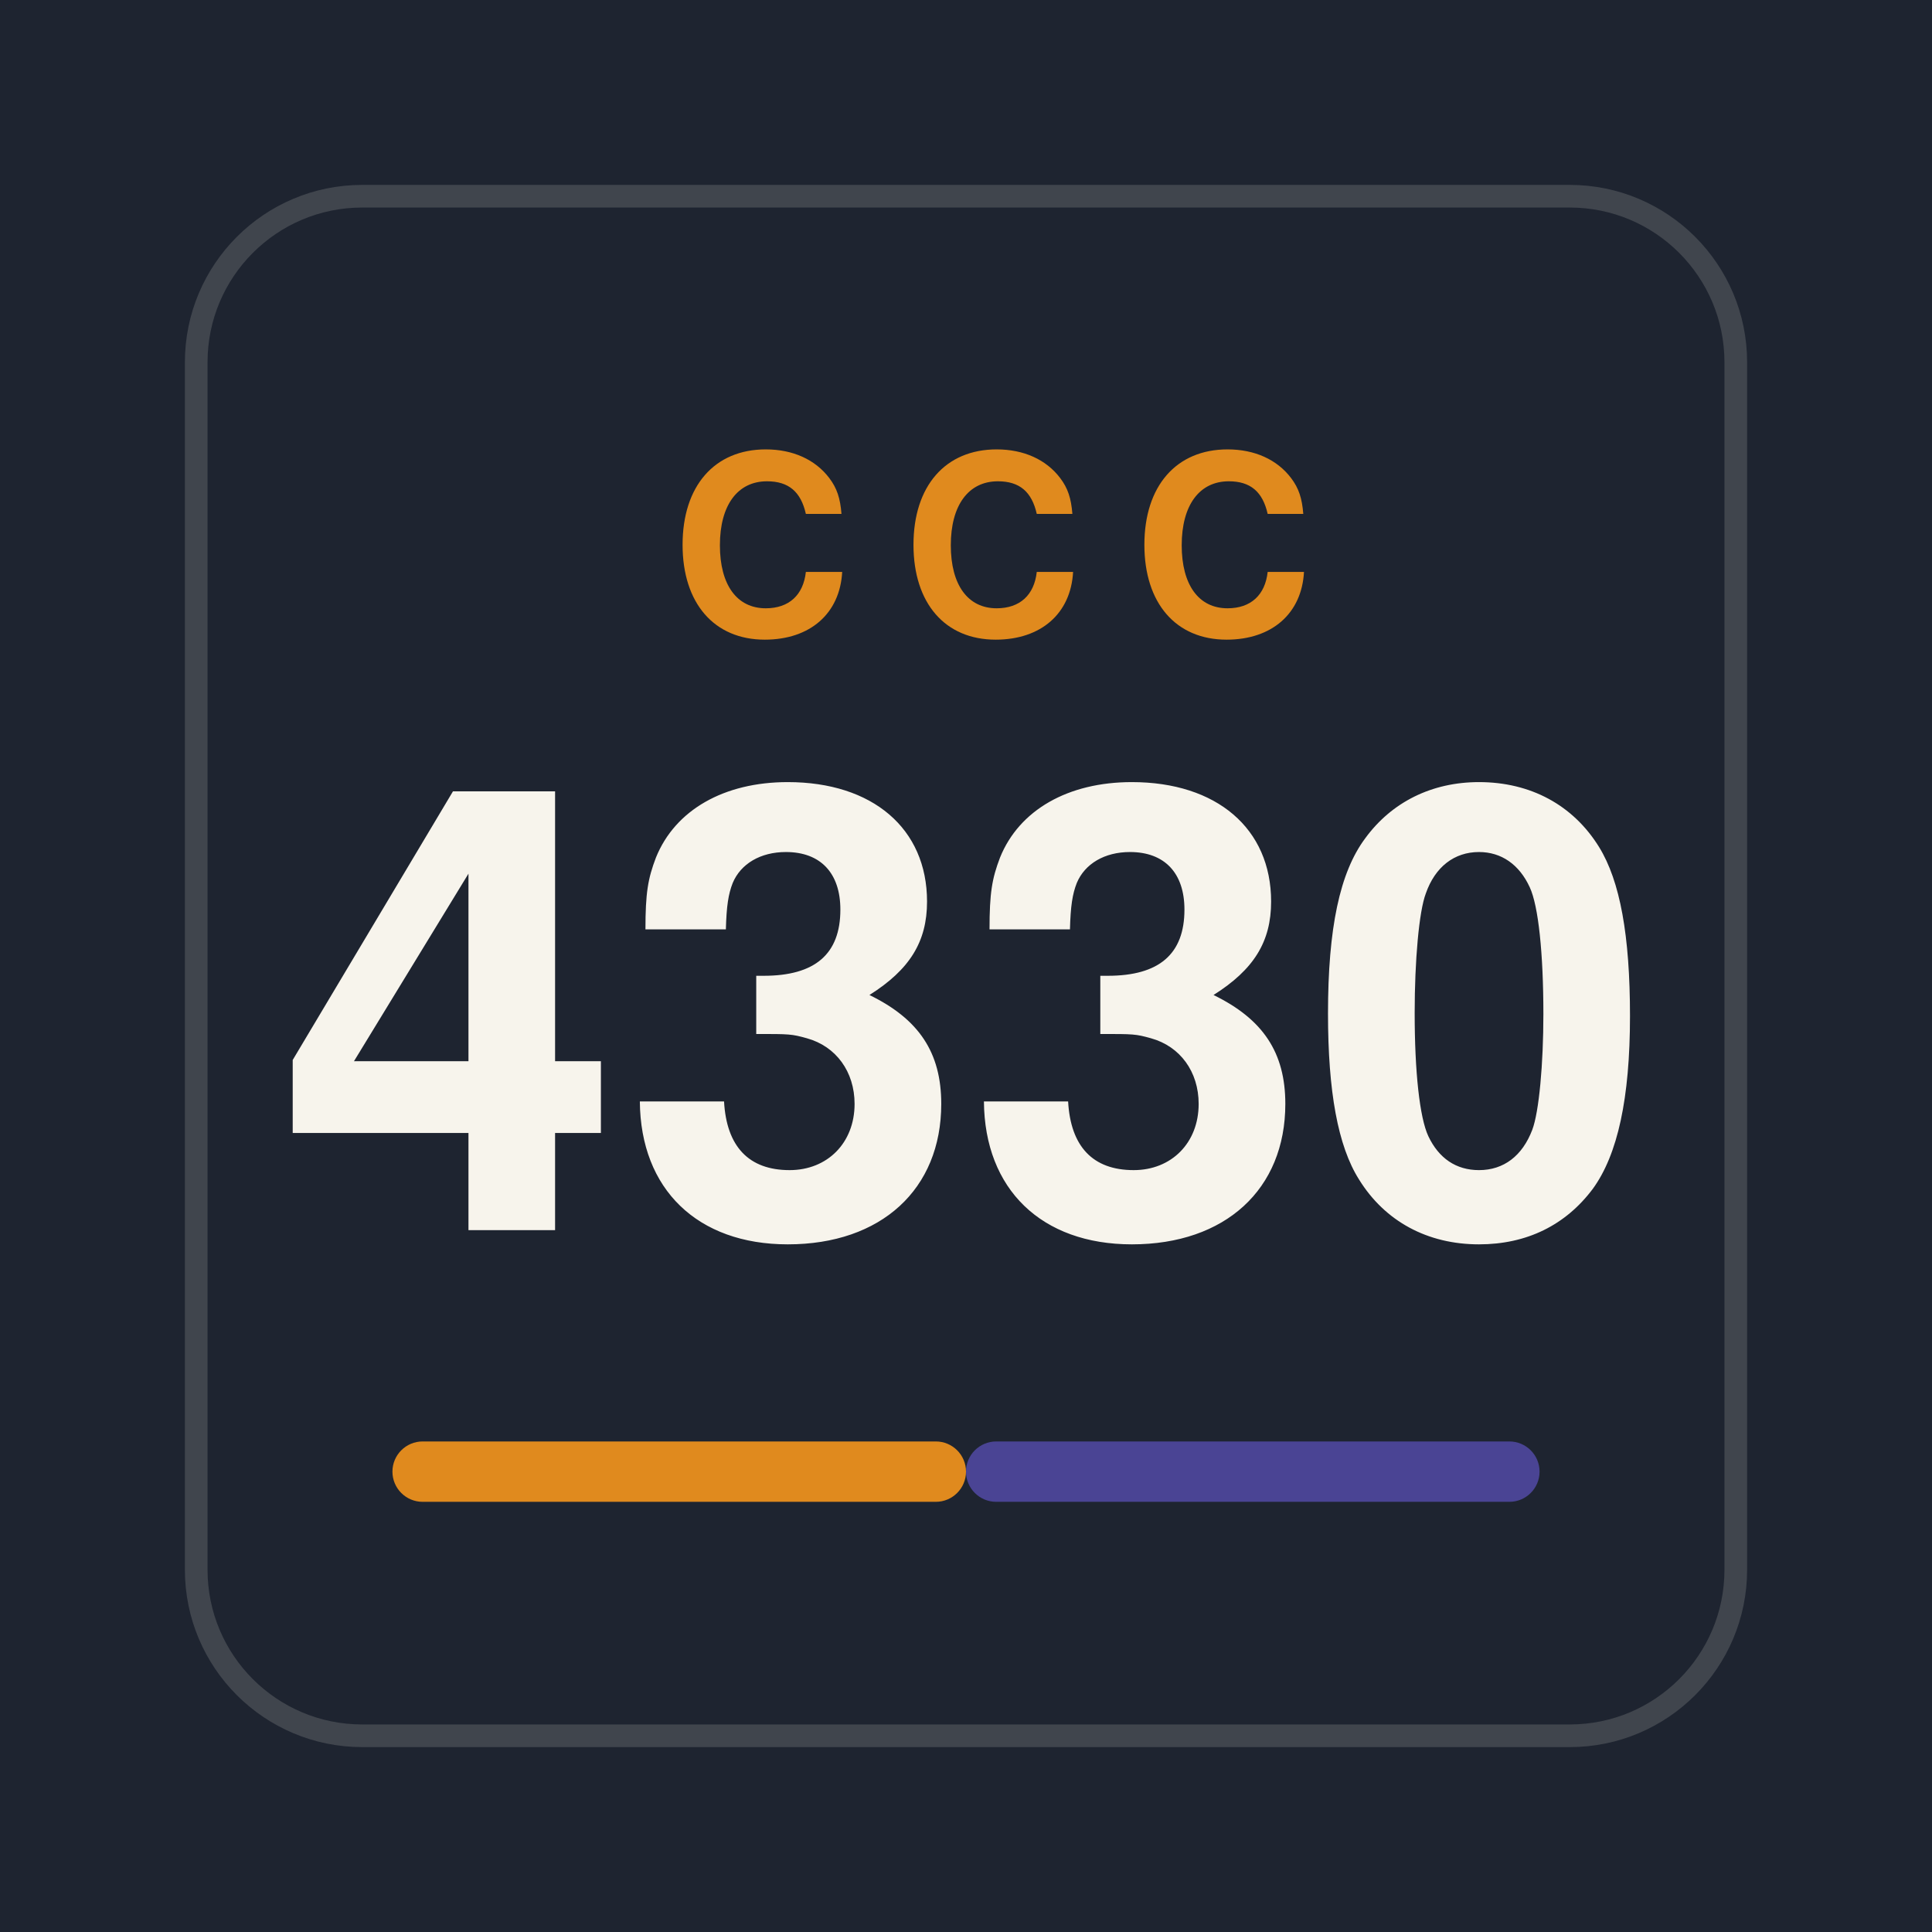
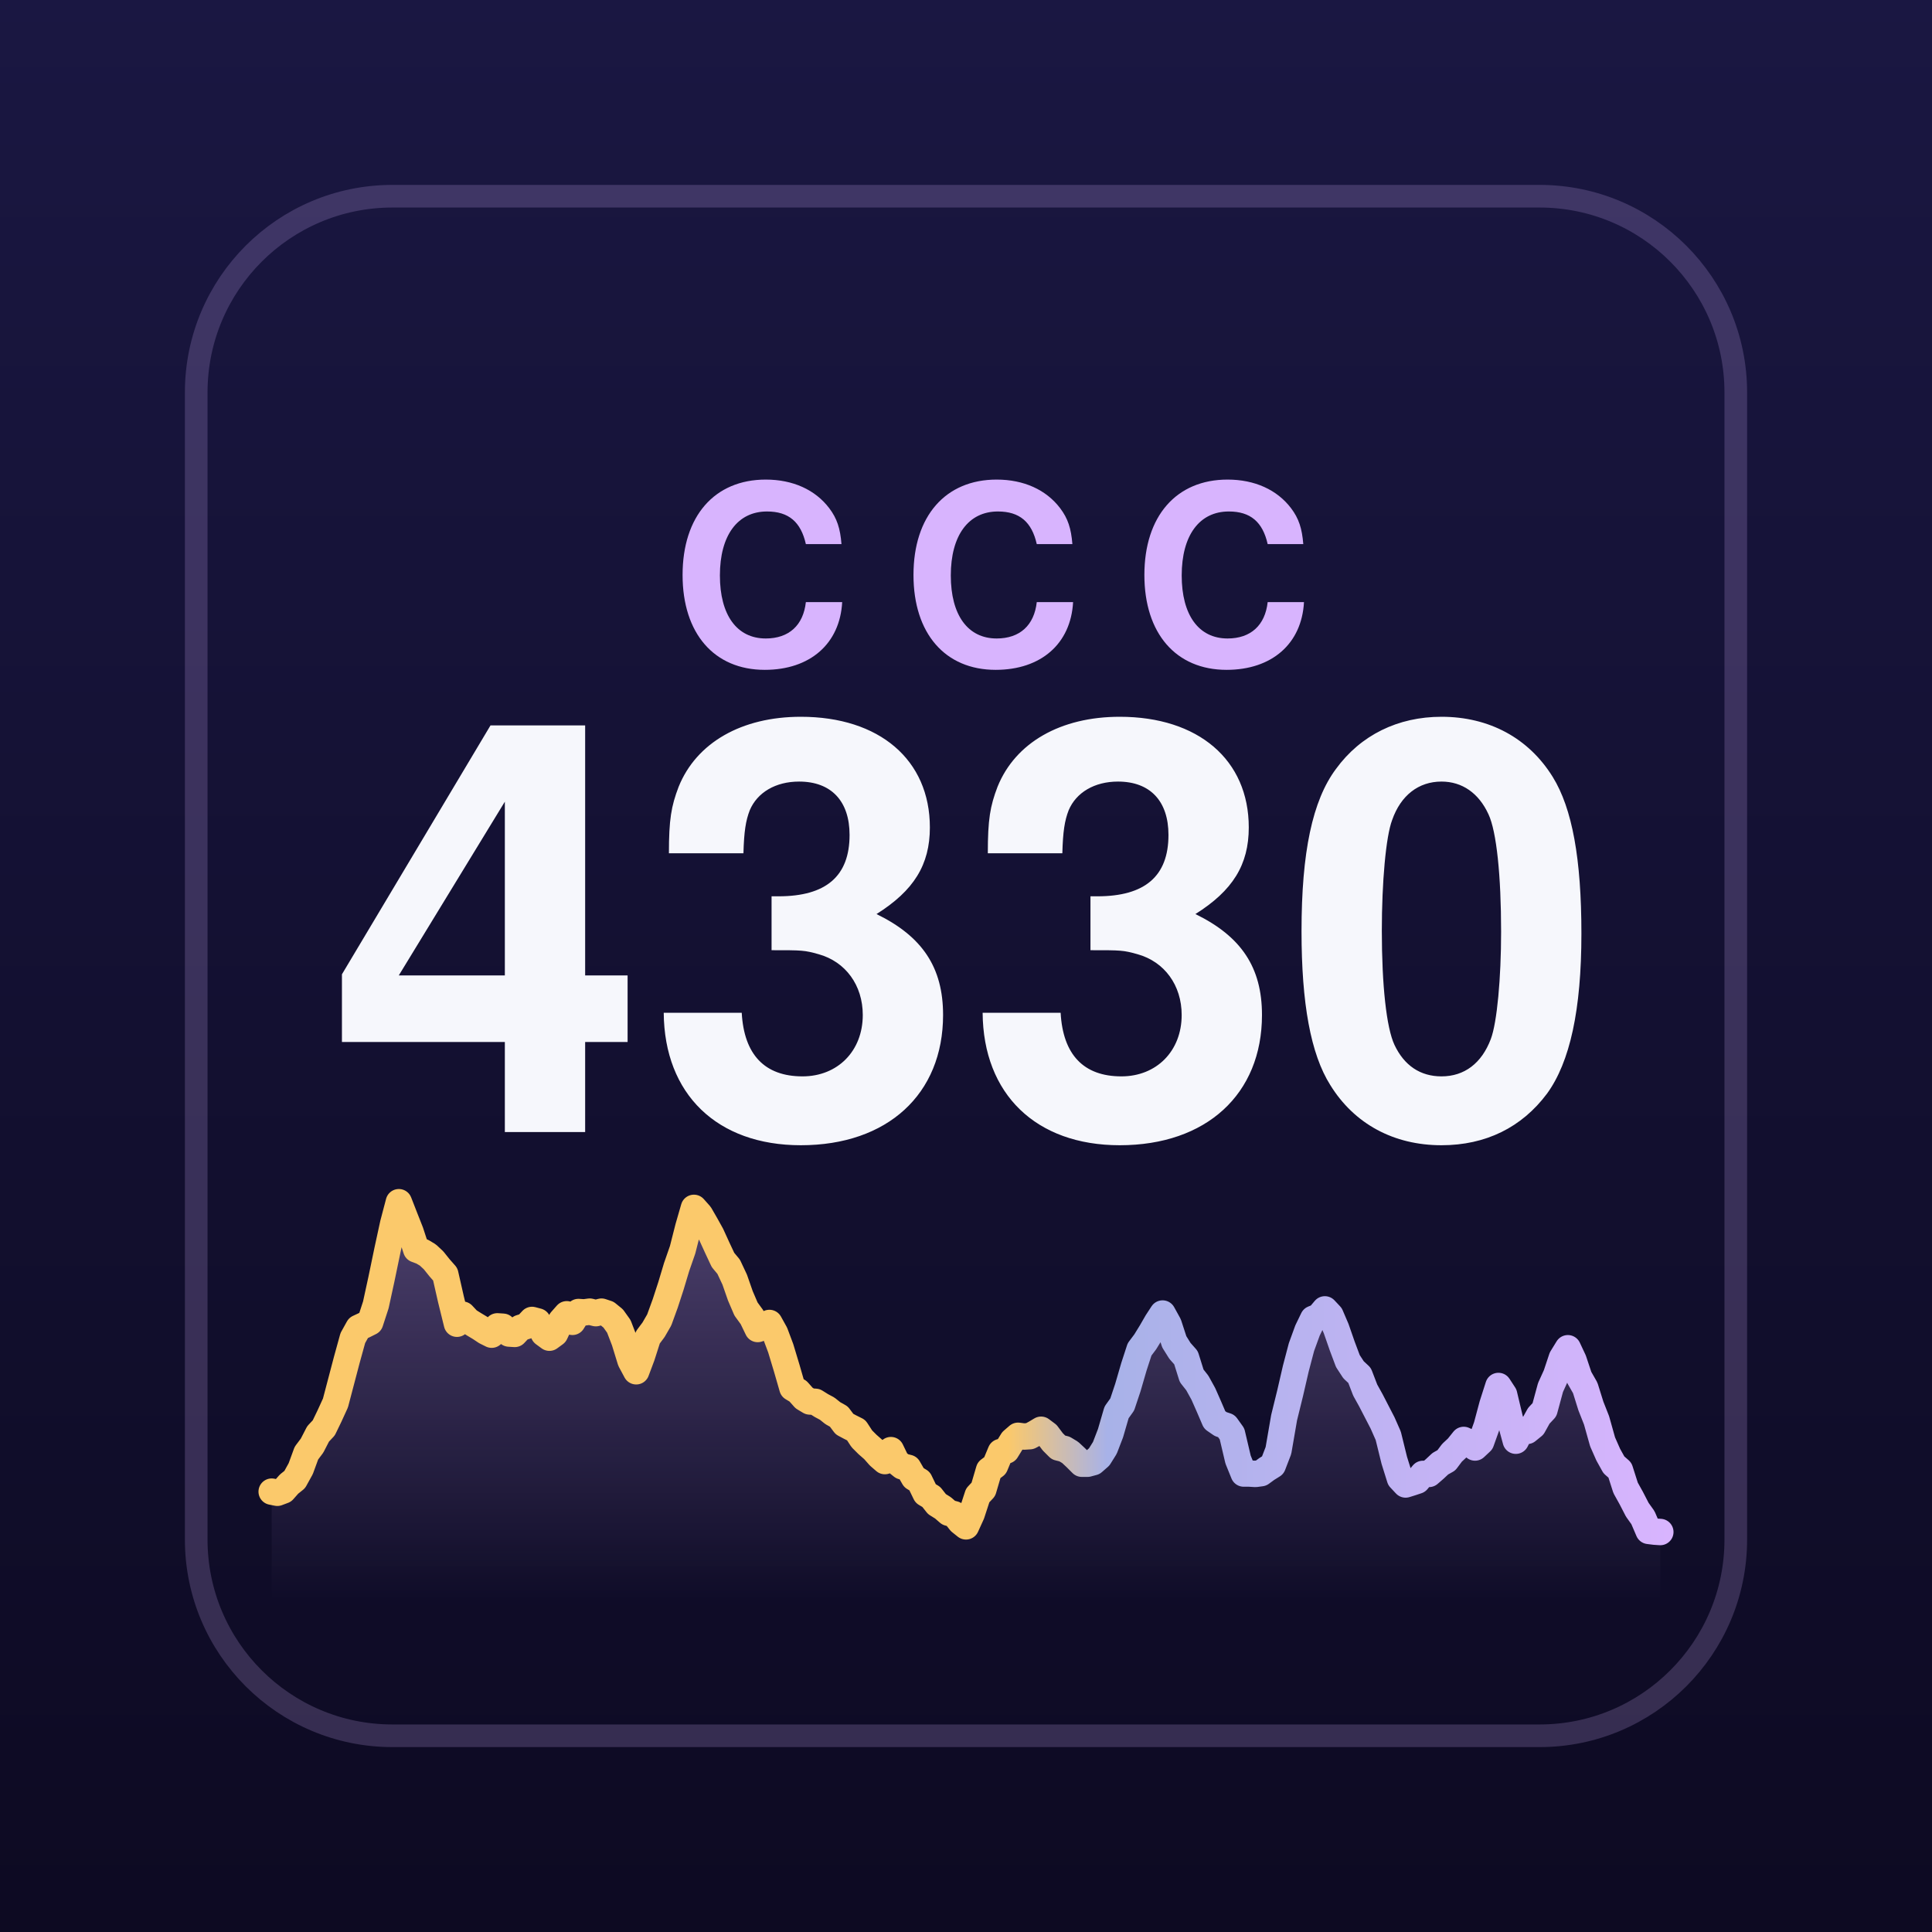
<svg xmlns="http://www.w3.org/2000/svg" width="512" height="512" viewBox="0 0 512 512">
-   <rect width="512" height="512" fill="#1E2430" />
-   <rect x="52" y="52" width="408" height="408" rx="44" fill="none" stroke="#F7F4EC" stroke-opacity="0.16" stroke-width="6" />
-   <text x="263" y="168" text-anchor="middle" font-family="Avenir Next Condensed, Helvetica Neue, Helvetica, sans-serif" font-weight="700" font-size="66" letter-spacing="14" fill="#E08A1E">CCC</text>
-   <text x="256" y="326" text-anchor="middle" font-family="Avenir Next Condensed, Helvetica Neue, Helvetica, sans-serif" font-weight="700" font-size="164" fill="#F7F4EC">4330</text>
-   <rect x="104" y="382" width="152" height="16" rx="8" fill="#E08A1E" />
-   <rect x="256" y="382" width="152" height="16" rx="8" fill="#4A4494" />
+   <defs>
+     <linearGradient id="fond" x1="0" y1="0" x2="0" y2="1">
+       <stop offset="0" stop-color="#1A1742" />
+       <stop offset="1" stop-color="#0D0A22" />
+     </linearGradient>
+     <linearGradient id="crete" x1="0" y1="0" x2="1" y2="0">
+       <stop offset="0" stop-color="#FBC96B" />
+       <stop offset="0.53" stop-color="#FBC96B" />
+       <stop offset="0.60" stop-color="#A8B2E8" />
+       <stop offset="1" stop-color="#D8B4FE" />
+     </linearGradient>
+     <linearGradient id="voile" x1="0" y1="0" x2="0" y2="1">
+       <stop offset="0" stop-color="#D8B4FE" stop-opacity="0.30" />
+       <stop offset="1" stop-color="#D8B4FE" stop-opacity="0" />
+     </linearGradient>
+   </defs>
+   <rect width="512" height="512" fill="url(#fond)" />
+   <rect x="52" y="52" width="408" height="408" rx="52" fill="none" stroke="#D8B4FE" stroke-opacity="0.20" stroke-width="6" />
+   <text x="263" y="176" text-anchor="middle" font-family="Avenir Next Condensed, Helvetica Neue, Helvetica, sans-serif" font-weight="700" font-size="66" letter-spacing="14" fill="#D8B4FE">CCC</text>
+   <text x="256" y="300" text-anchor="middle" font-family="Avenir Next Condensed, Helvetica Neue, Helvetica, sans-serif" font-weight="700" font-size="152" fill="#F6F7FC">4330</text>
+   <path d="M72.0 395.3 L73.5 395.6 L75.1 395.0 L76.6 393.3 L78.1 392.1 L79.7 389.2 L81.2 385.1 L82.7 383.1 L84.3 380.0 L85.8 378.4 L87.3 375.3 L88.9 371.8 L90.4 366.1 L91.9 360.4 L93.5 354.6 L95.0 351.9 L96.5 351.2 L98.1 350.4 L99.6 345.8 L101.1 338.9 L102.7 331.2 L104.2 324.3 L105.7 318.6 L107.3 322.7 L108.8 326.5 L110.3 331.1 L111.9 331.7 L113.4 332.6 L114.9 334.0 L116.5 336.0 L118.0 337.7 L119.5 344.3 L121.1 350.8 L122.6 348.4 L124.1 350.0 L125.7 351.0 L127.2 351.9 L128.7 352.9 L130.3 353.7 L131.8 351.5 L133.3 351.6 L134.9 353.4 L136.4 353.5 L137.9 351.9 L139.5 351.4 L141.0 349.8 L142.5 350.2 L144.1 353.4 L145.6 354.5 L147.1 353.4 L148.7 350.0 L150.2 348.3 L151.7 350.3 L153.3 347.7 L154.8 347.8 L156.3 347.6 L157.9 348.0 L159.4 347.6 L160.9 348.1 L162.5 349.4 L164.0 351.5 L165.5 355.4 L167.1 360.6 L168.6 363.4 L170.1 359.4 L171.7 354.4 L173.2 352.4 L174.7 349.8 L176.3 345.4 L177.8 340.8 L179.3 335.8 L180.9 331.2 L182.4 325.3 L183.9 320.1 L185.5 321.9 L187.0 324.5 L188.5 327.2 L190.1 330.7 L191.6 333.9 L193.1 335.7 L194.7 339.1 L196.2 343.4 L197.7 346.9 L199.3 349.1 L200.8 352.2 L202.3 351.7 L203.9 350.6 L205.4 353.3 L206.9 357.3 L208.5 362.6 L210.0 367.8 L211.5 368.7 L213.1 370.5 L214.6 371.4 L216.1 371.5 L217.7 372.5 L219.2 373.3 L220.7 374.5 L222.3 375.4 L223.8 377.4 L225.3 378.2 L226.9 379.0 L228.4 381.3 L229.9 382.8 L231.5 384.2 L233.0 385.9 L234.5 387.2 L236.1 384.3 L237.6 387.4 L239.1 388.6 L240.7 389.0 L242.2 391.6 L243.7 392.5 L245.3 395.8 L246.8 396.7 L248.3 398.6 L249.9 399.6 L251.4 400.9 L252.9 401.3 L254.5 403.3 L256.0 404.5 L257.5 401.2 L259.1 396.3 L260.6 394.7 L262.1 389.6 L263.7 388.4 L265.2 384.8 L266.7 384.4 L268.3 381.8 L269.8 380.5 L271.3 380.7 L272.9 380.6 L274.4 379.8 L275.9 378.9 L277.5 380.1 L279.0 382.1 L280.5 383.6 L282.1 384.0 L283.6 384.9 L285.1 386.3 L286.7 387.9 L288.2 387.9 L289.7 387.5 L291.3 386.1 L292.8 383.7 L294.3 379.8 L295.9 374.3 L297.4 372.2 L298.9 367.7 L300.5 362.2 L302.0 357.6 L303.5 355.6 L305.1 353.0 L306.6 350.4 L308.1 348.1 L309.7 351.0 L311.2 355.6 L312.7 358.0 L314.3 359.8 L315.8 364.6 L317.3 366.5 L318.9 369.4 L320.4 372.8 L321.9 376.3 L323.5 377.4 L325.0 377.9 L326.5 380.0 L328.1 386.8 L329.6 390.5 L331.1 390.5 L332.7 390.6 L334.2 390.4 L335.7 389.3 L337.3 388.3 L338.8 384.4 L340.3 375.7 L341.9 369.2 L343.4 362.7 L344.9 357.0 L346.5 352.6 L348.0 349.5 L349.5 348.9 L351.1 347.0 L352.6 348.6 L354.1 352.1 L355.7 356.7 L357.2 360.7 L358.7 363.0 L360.3 364.5 L361.8 368.4 L363.3 371.1 L364.9 374.2 L366.4 377.1 L367.9 380.5 L369.5 387.0 L371.0 391.8 L372.5 393.4 L374.1 392.9 L375.6 392.4 L377.1 390.6 L378.7 390.6 L380.2 389.3 L381.7 387.9 L383.3 387.0 L384.8 385.0 L386.3 383.6 L387.9 381.6 L389.4 382.3 L390.9 383.6 L392.5 382.1 L394.0 377.9 L395.5 372.3 L397.1 367.3 L398.6 369.6 L400.1 375.9 L401.7 381.8 L403.2 378.9 L404.7 379.2 L406.3 377.9 L407.8 375.2 L409.3 373.6 L410.9 367.7 L412.4 364.4 L413.9 359.9 L415.5 357.3 L417.0 360.5 L418.5 365.0 L420.1 367.8 L421.6 372.6 L423.1 376.4 L424.7 382.1 L426.2 385.5 L427.7 388.2 L429.3 389.6 L430.8 394.3 L432.3 397.0 L433.9 400.1 L435.4 402.2 L436.9 405.7 L438.5 405.9 L440.0 406.0 L440 424 L72 424 Z" fill="url(#voile)" />
+   <path d="M72.0 395.3 L73.5 395.6 L75.1 395.0 L76.6 393.3 L78.1 392.1 L79.7 389.2 L81.2 385.1 L82.7 383.1 L84.3 380.0 L85.8 378.4 L87.3 375.3 L88.9 371.8 L90.4 366.1 L91.9 360.4 L93.5 354.6 L95.0 351.9 L96.5 351.2 L98.1 350.4 L99.6 345.8 L101.1 338.9 L102.7 331.2 L104.2 324.3 L105.7 318.6 L107.3 322.7 L108.8 326.5 L110.3 331.1 L111.9 331.7 L113.4 332.6 L114.9 334.0 L116.5 336.0 L118.0 337.7 L119.5 344.3 L121.1 350.8 L122.6 348.4 L124.1 350.0 L125.7 351.0 L127.2 351.9 L128.7 352.9 L130.3 353.7 L131.8 351.5 L133.3 351.6 L134.9 353.4 L136.4 353.5 L137.9 351.9 L139.5 351.4 L141.0 349.8 L142.5 350.2 L144.1 353.4 L145.6 354.5 L147.1 353.4 L148.7 350.0 L150.2 348.3 L151.7 350.3 L153.3 347.7 L154.8 347.8 L156.3 347.6 L157.9 348.0 L159.4 347.6 L160.9 348.1 L162.5 349.4 L164.0 351.5 L165.5 355.4 L167.1 360.6 L168.6 363.4 L170.1 359.4 L171.7 354.4 L173.2 352.4 L174.7 349.8 L176.3 345.4 L177.8 340.8 L179.3 335.8 L180.9 331.2 L182.4 325.3 L183.9 320.1 L185.5 321.9 L187.0 324.5 L188.5 327.2 L190.1 330.7 L191.6 333.9 L193.1 335.7 L194.7 339.1 L196.2 343.4 L197.7 346.9 L199.3 349.1 L200.8 352.2 L202.3 351.7 L203.9 350.6 L205.4 353.3 L206.9 357.3 L208.5 362.6 L210.0 367.8 L211.5 368.7 L213.1 370.5 L214.6 371.4 L216.1 371.5 L217.7 372.5 L219.2 373.3 L220.7 374.5 L222.3 375.4 L223.8 377.4 L225.3 378.2 L226.9 379.0 L228.4 381.3 L229.9 382.8 L231.5 384.2 L233.0 385.9 L234.5 387.2 L236.1 384.3 L237.6 387.4 L239.1 388.6 L240.7 389.0 L242.2 391.6 L243.7 392.5 L245.3 395.8 L246.8 396.7 L248.3 398.6 L249.9 399.6 L251.4 400.9 L252.9 401.3 L254.5 403.3 L256.0 404.5 L257.5 401.2 L259.1 396.3 L260.6 394.7 L262.1 389.6 L263.7 388.4 L265.2 384.8 L266.7 384.4 L268.3 381.8 L269.8 380.5 L271.3 380.7 L272.9 380.6 L274.4 379.8 L275.9 378.9 L277.5 380.1 L279.0 382.1 L280.5 383.6 L282.1 384.0 L283.6 384.9 L285.1 386.3 L286.7 387.9 L288.2 387.9 L289.7 387.5 L291.3 386.1 L292.8 383.7 L294.3 379.8 L295.9 374.3 L297.4 372.2 L298.9 367.7 L300.5 362.2 L302.0 357.6 L303.5 355.6 L305.1 353.0 L306.6 350.4 L308.1 348.1 L309.7 351.0 L311.2 355.6 L312.7 358.0 L314.3 359.8 L315.8 364.6 L317.3 366.5 L318.9 369.4 L320.4 372.8 L321.9 376.3 L323.5 377.4 L325.0 377.9 L326.5 380.0 L328.1 386.8 L329.6 390.5 L331.1 390.5 L332.7 390.6 L334.2 390.4 L335.7 389.3 L337.3 388.3 L338.8 384.4 L340.3 375.7 L341.9 369.2 L343.4 362.7 L344.9 357.0 L346.5 352.6 L348.0 349.5 L349.5 348.9 L351.1 347.0 L352.6 348.6 L354.1 352.1 L355.7 356.7 L357.2 360.7 L358.7 363.0 L360.3 364.5 L361.8 368.4 L363.3 371.1 L364.9 374.2 L366.4 377.1 L367.9 380.5 L369.5 387.0 L371.0 391.8 L372.5 393.4 L374.1 392.9 L375.6 392.4 L377.1 390.6 L378.7 390.6 L380.2 389.3 L381.7 387.9 L383.3 387.0 L384.8 385.0 L386.3 383.6 L387.9 381.6 L389.4 382.3 L390.9 383.6 L392.5 382.1 L394.0 377.9 L395.5 372.3 L397.1 367.3 L398.6 369.6 L400.1 375.9 L401.7 381.8 L403.2 378.9 L404.7 379.2 L406.3 377.9 L407.8 375.2 L409.3 373.6 L410.9 367.7 L412.4 364.4 L413.9 359.9 L415.5 357.3 L417.0 360.5 L418.5 365.0 L420.1 367.8 L421.6 372.6 L423.1 376.4 L424.7 382.1 L426.2 385.5 L427.7 388.2 L429.3 389.6 L430.8 394.3 L432.3 397.0 L433.9 400.1 L435.4 402.2 L436.9 405.7 L438.5 405.9 L440.0 406.0" fill="none" stroke="url(#crete)" stroke-width="7" stroke-linecap="round" stroke-linejoin="round" />
</svg>
